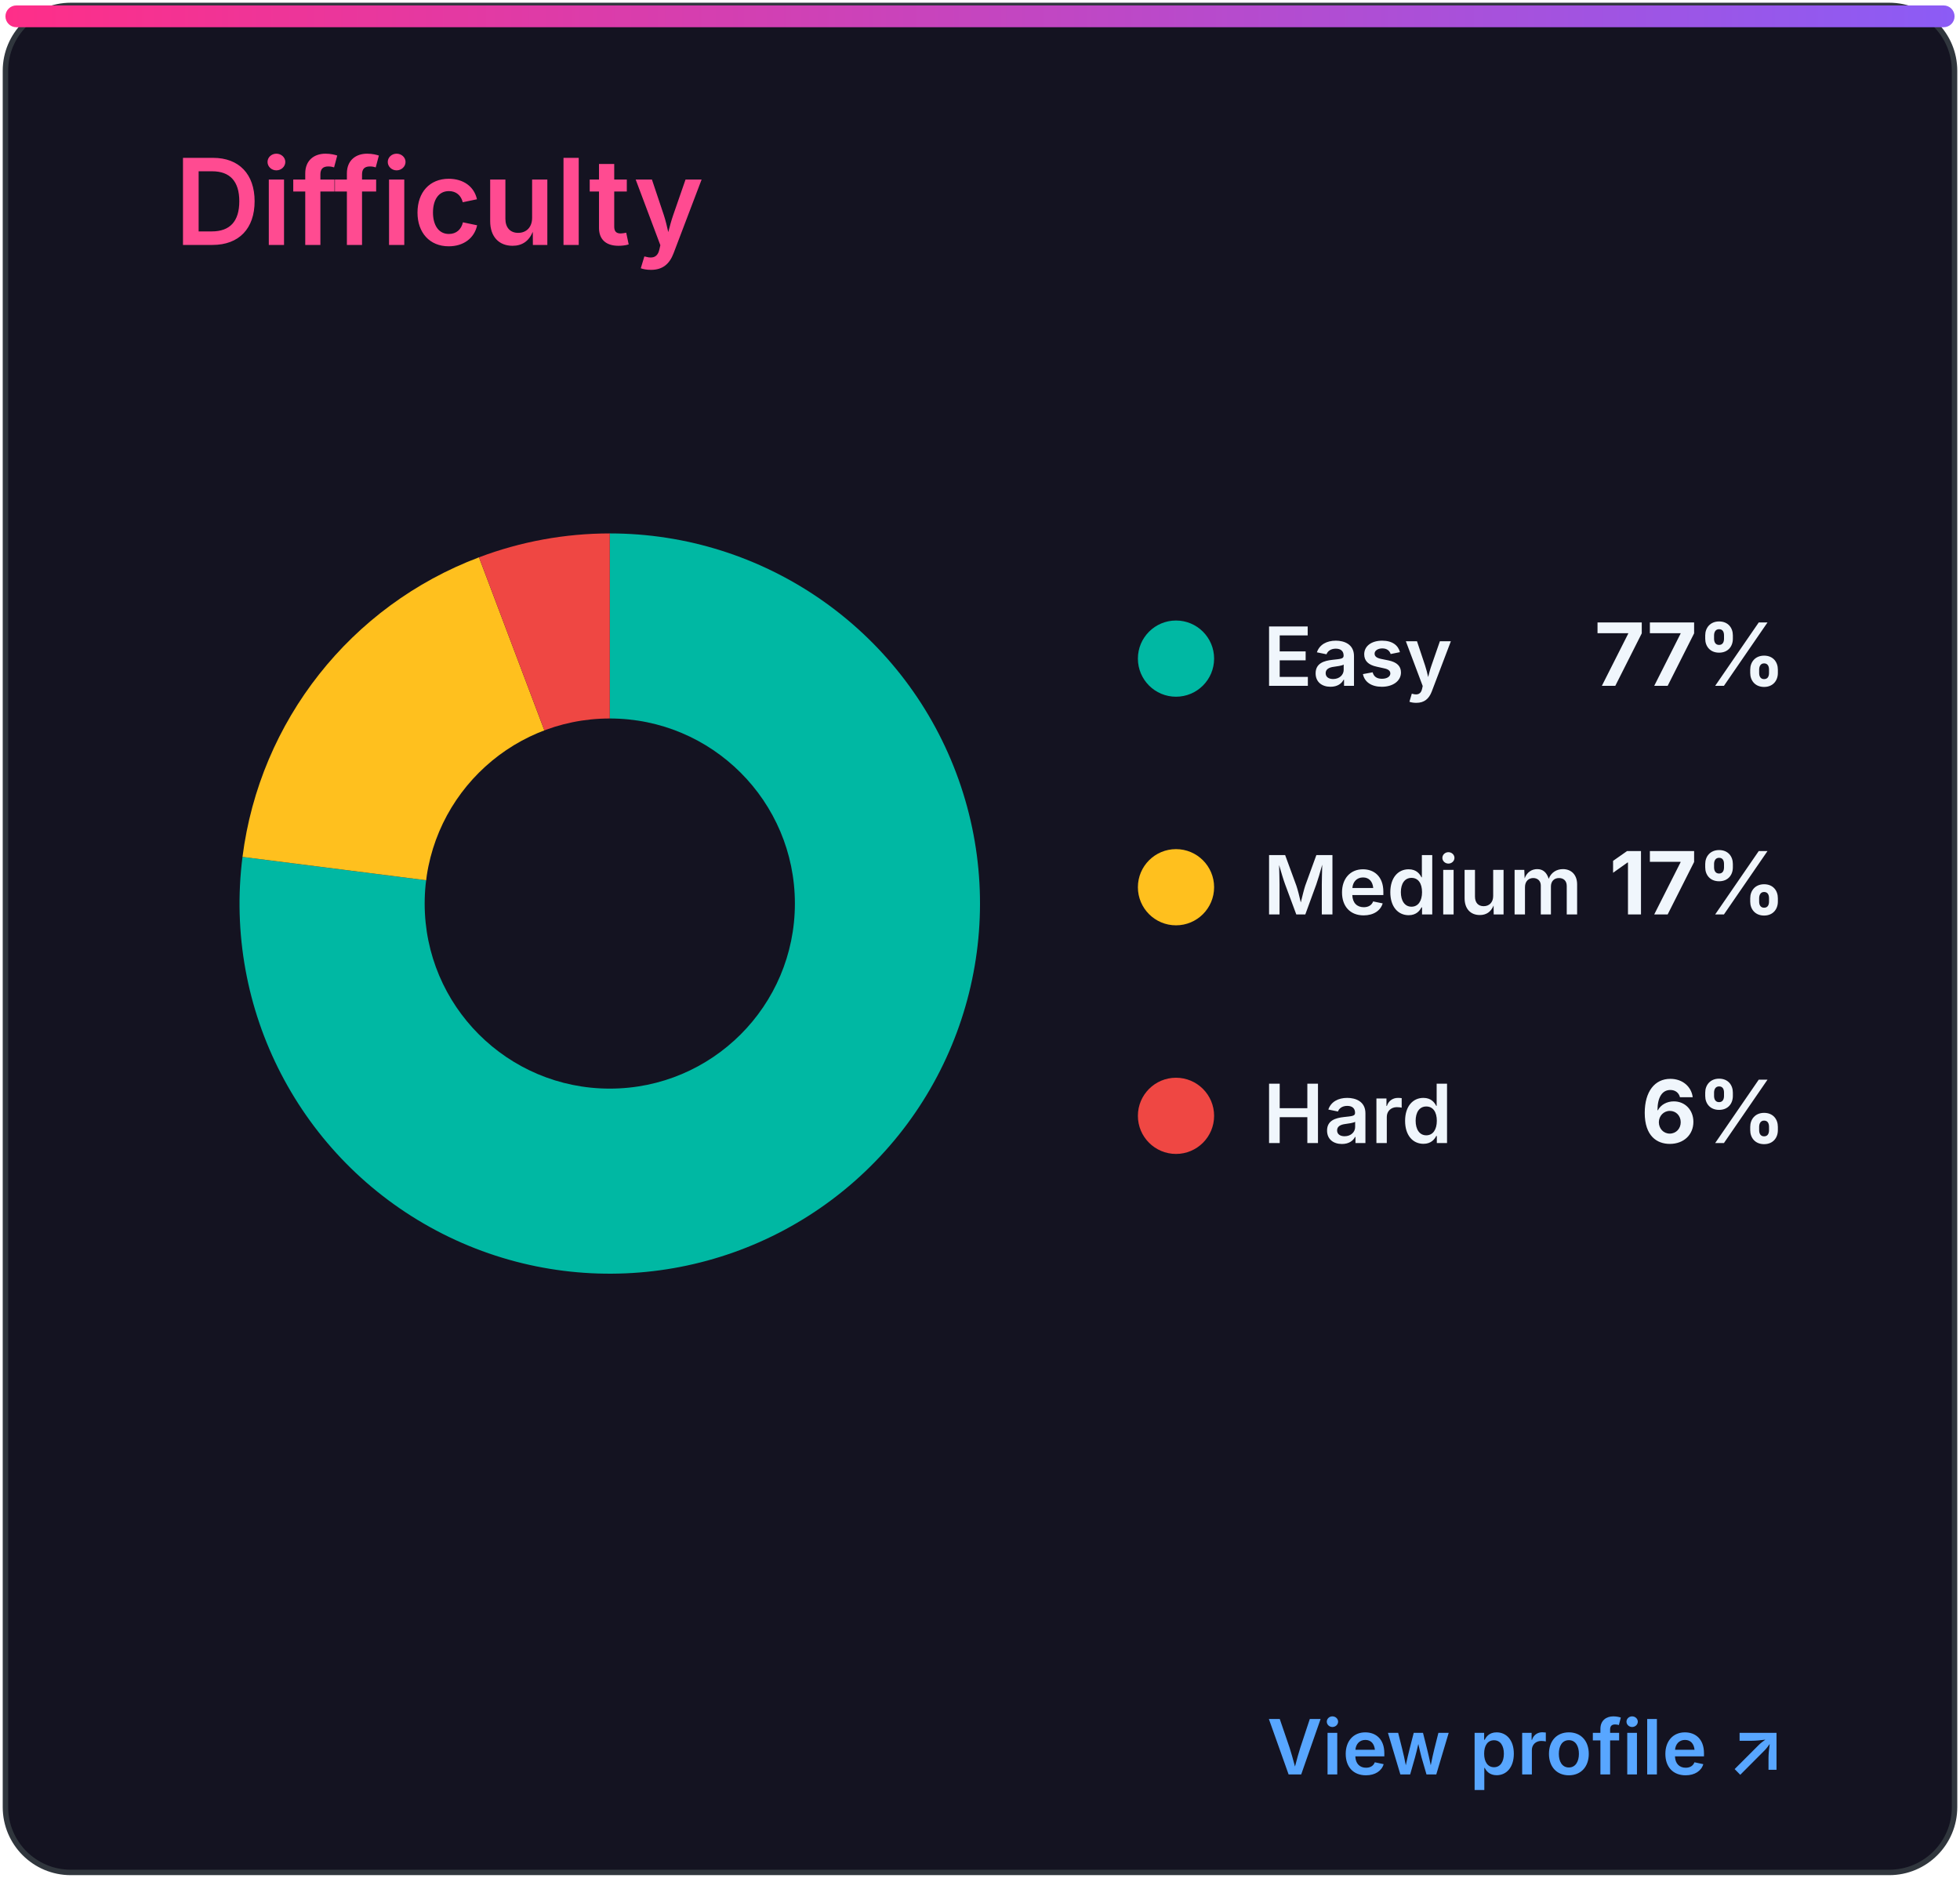
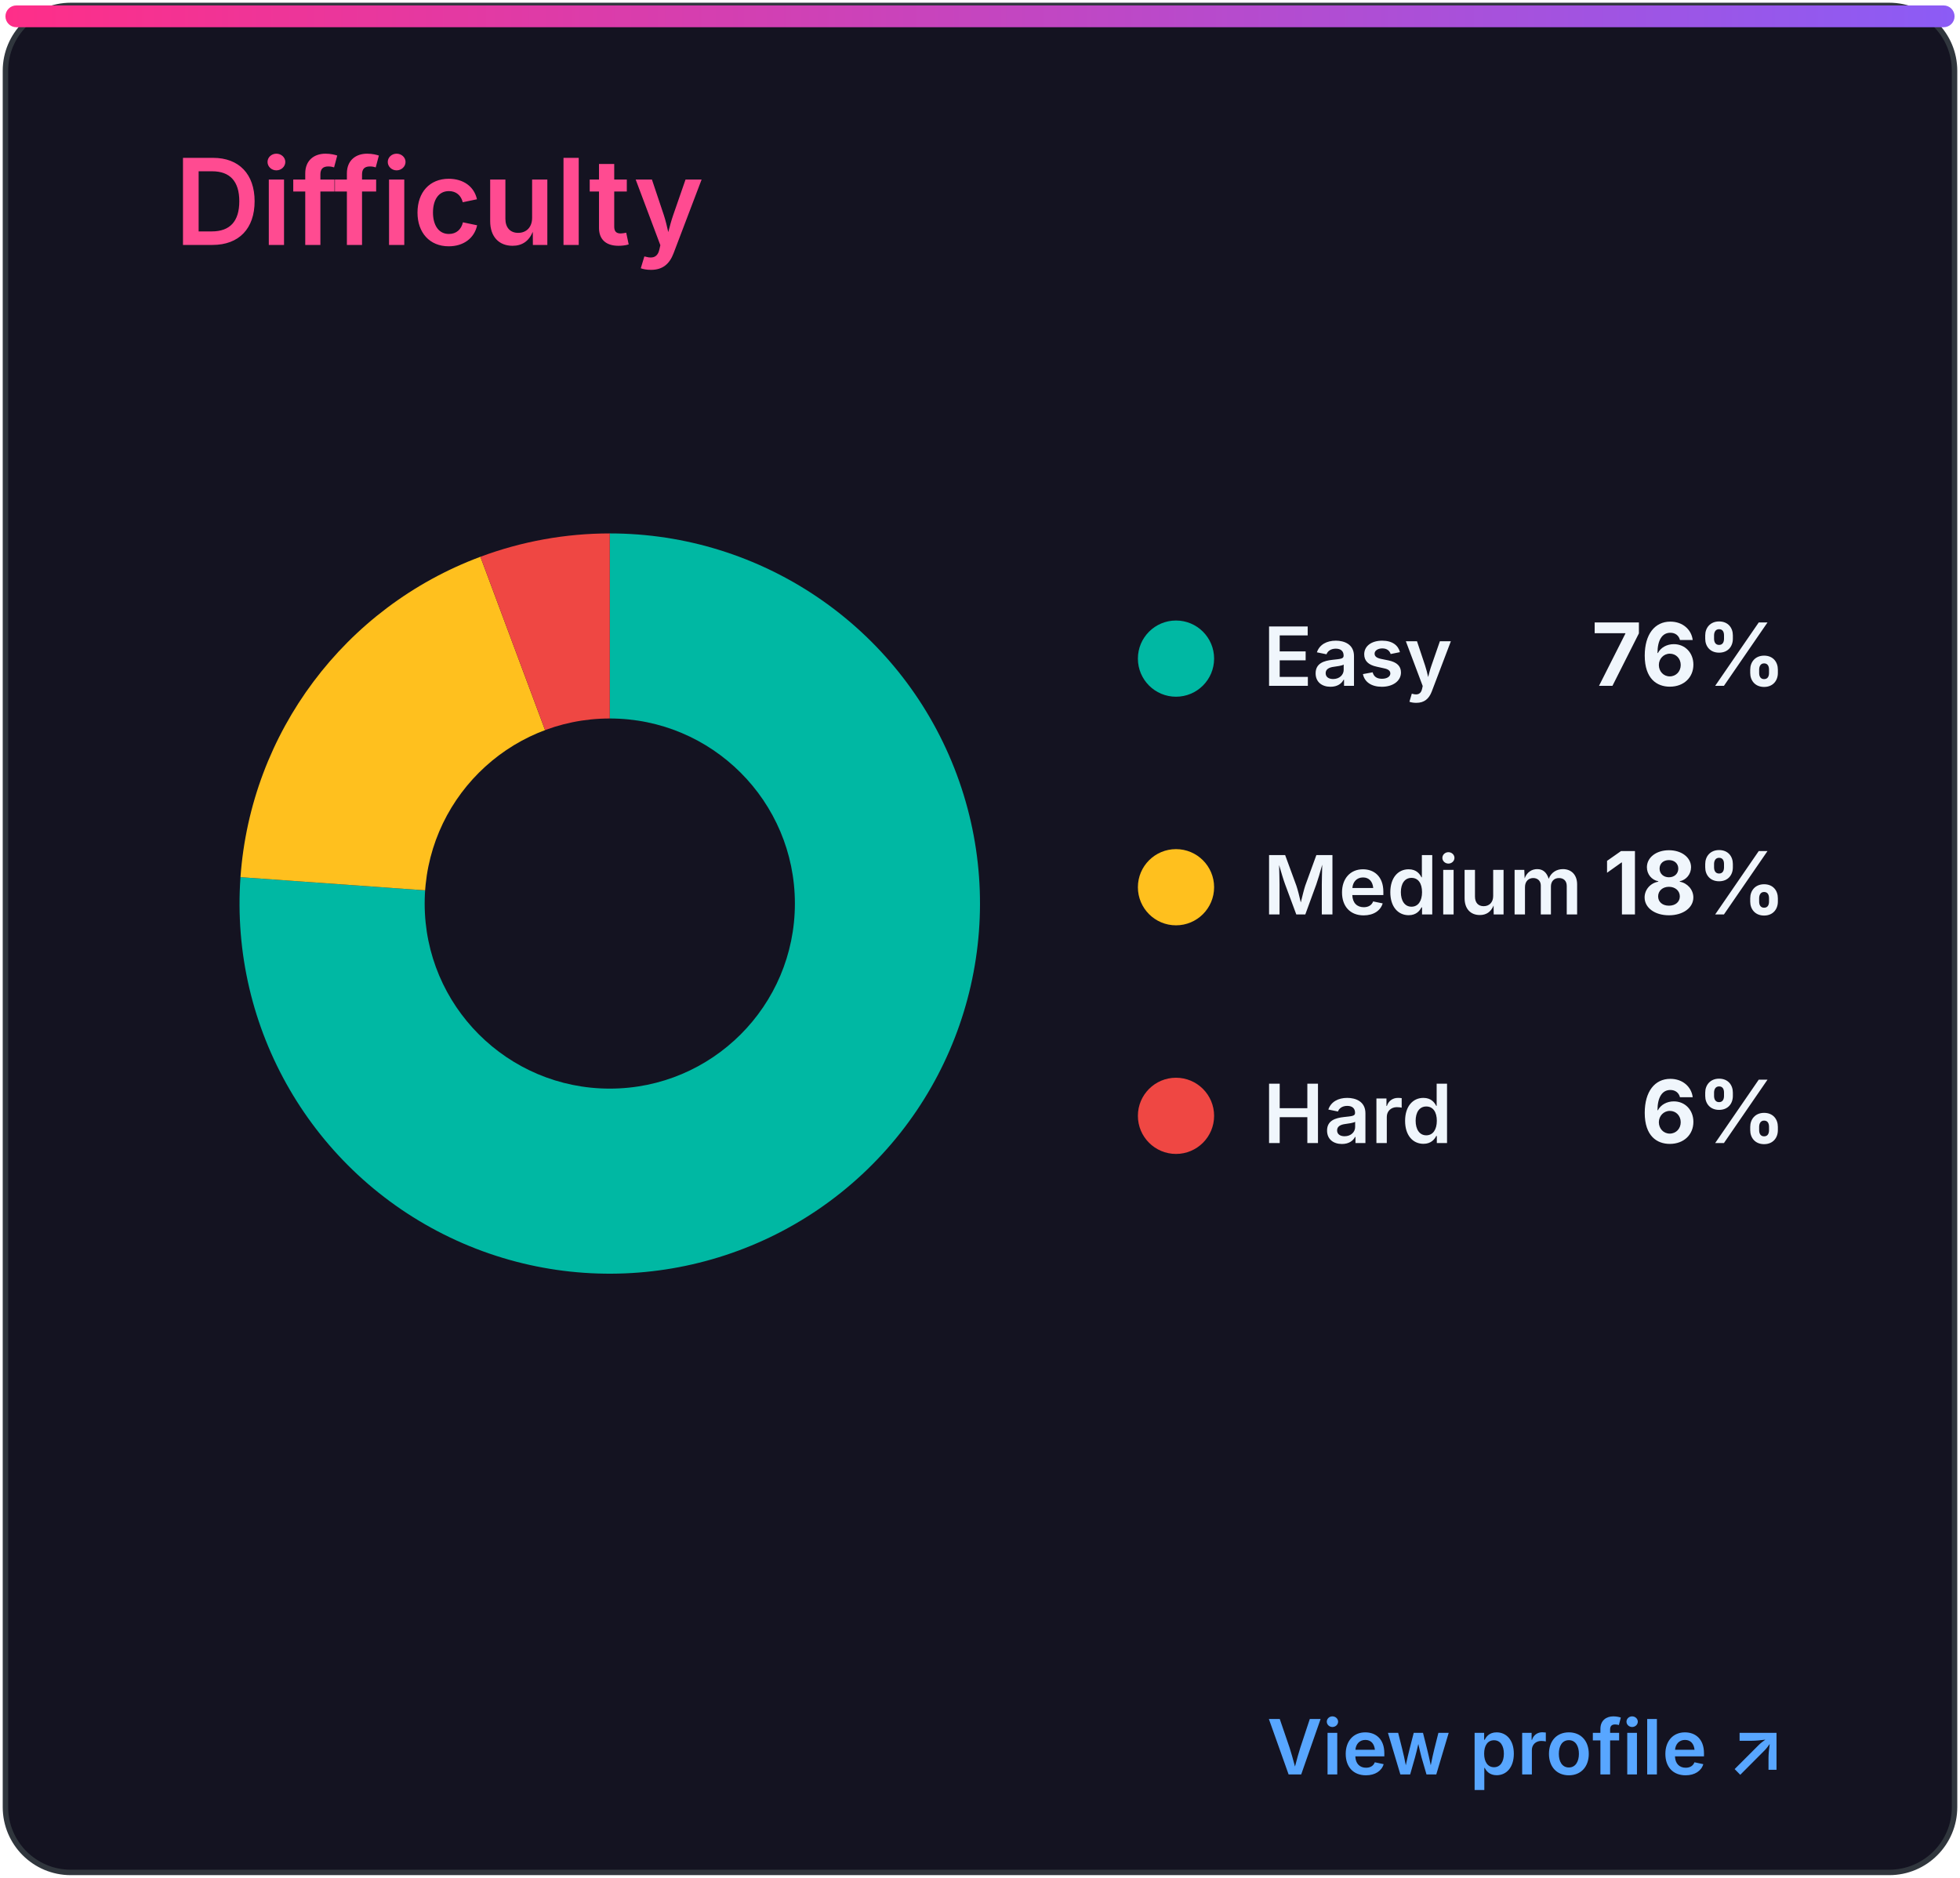
<svg xmlns="http://www.w3.org/2000/svg" width="360" height="345" viewBox="0 0 360 345" role="img" aria-labelledby="title desc">
  <defs>
    <linearGradient id="accent" x1="0" x2="1">
      <stop stop-color="#ff2e88" />
      <stop offset="1" stop-color="#8b5cf6" />
    </linearGradient>
    <clipPath id="bar">
      <rect x="32" y="82" width="296" height="8" rx="4" />
    </clipPath>
    <style>
.heading{font:600 22px -apple-system,BlinkMacSystemFont,'Segoe UI',sans-serif;fill:#ff4b91}
.eyebrow{font:600 10px -apple-system,BlinkMacSystemFont,'Segoe UI',sans-serif;letter-spacing:1.2px;fill:#8b949e}
.total{font:700 52px -apple-system,BlinkMacSystemFont,'Segoe UI',sans-serif;fill:#f0f6fc}
.metric{font:600 15px -apple-system,BlinkMacSystemFont,'Segoe UI',sans-serif;fill:#f0f6fc}
.count{font:700 16px -apple-system,BlinkMacSystemFont,'Segoe UI',sans-serif;fill:#f0f6fc}
.muted{font:500 13px -apple-system,BlinkMacSystemFont,'Segoe UI',sans-serif;fill:#8b949e}
.language{font:700 31px -apple-system,BlinkMacSystemFont,'Segoe UI',sans-serif;fill:#f0f6fc}
.link{font:600 14px -apple-system,BlinkMacSystemFont,'Segoe UI',sans-serif;fill:#58a6ff}
</style>
  </defs>
  <rect x="1" y="1" width="358" height="343" rx="12" fill="#141321" stroke="#30363d" />
  <rect x="1" y="1" width="358" height="4" rx="2" fill="url(#accent)" />
  <text x="32" y="45" class="heading">Difficulty</text>
-   <path d="M 112 166 L 112.00 98.00 A 68 68 0 1 1 44.54 157.43 Z" fill="#00b8a3" />
-   <path d="M 112 166 L 44.54 157.43 A 68 68 0 0 1 87.98 102.39 Z" fill="#ffc01e" />
-   <path d="M 112 166 L 87.98 102.39 A 68 68 0 0 1 112.00 98.00 Z" fill="#ef4743" />
+   <path d="M 112 166 L 112.00 98.00 A 68 68 0 1 1 44.17 161.15 Z" fill="#00b8a3" />
+   <path d="M 112 166 L 44.17 161.15 A 68 68 0 0 1 88.24 102.29 Z" fill="#ffc01e" />
+   <path d="M 112 166 L 88.24 102.29 A 68 68 0 0 1 112.00 98.00 Z" fill="#ef4743" />
  <circle cx="112" cy="166" r="34" fill="#141321" />
  <circle cx="216" cy="121" r="7" fill="#00b8a3" />
  <text x="232" y="126" class="metric">Easy</text>
-   <text x="328" y="126" class="count" text-anchor="end">77%</text>
+   <text x="328" y="126" class="count" text-anchor="end">76%</text>
  <circle cx="216" cy="163" r="7" fill="#ffc01e" />
  <text x="232" y="168" class="metric">Medium</text>
-   <text x="328" y="168" class="count" text-anchor="end">17%</text>
+   <text x="328" y="168" class="count" text-anchor="end">18%</text>
  <circle cx="216" cy="205" r="7" fill="#ef4743" />
  <text x="232" y="210" class="metric">Hard</text>
  <text x="328" y="210" class="count" text-anchor="end">6%</text>
  <text x="328" y="326" class="link" text-anchor="end">View profile ↗</text>
</svg>
